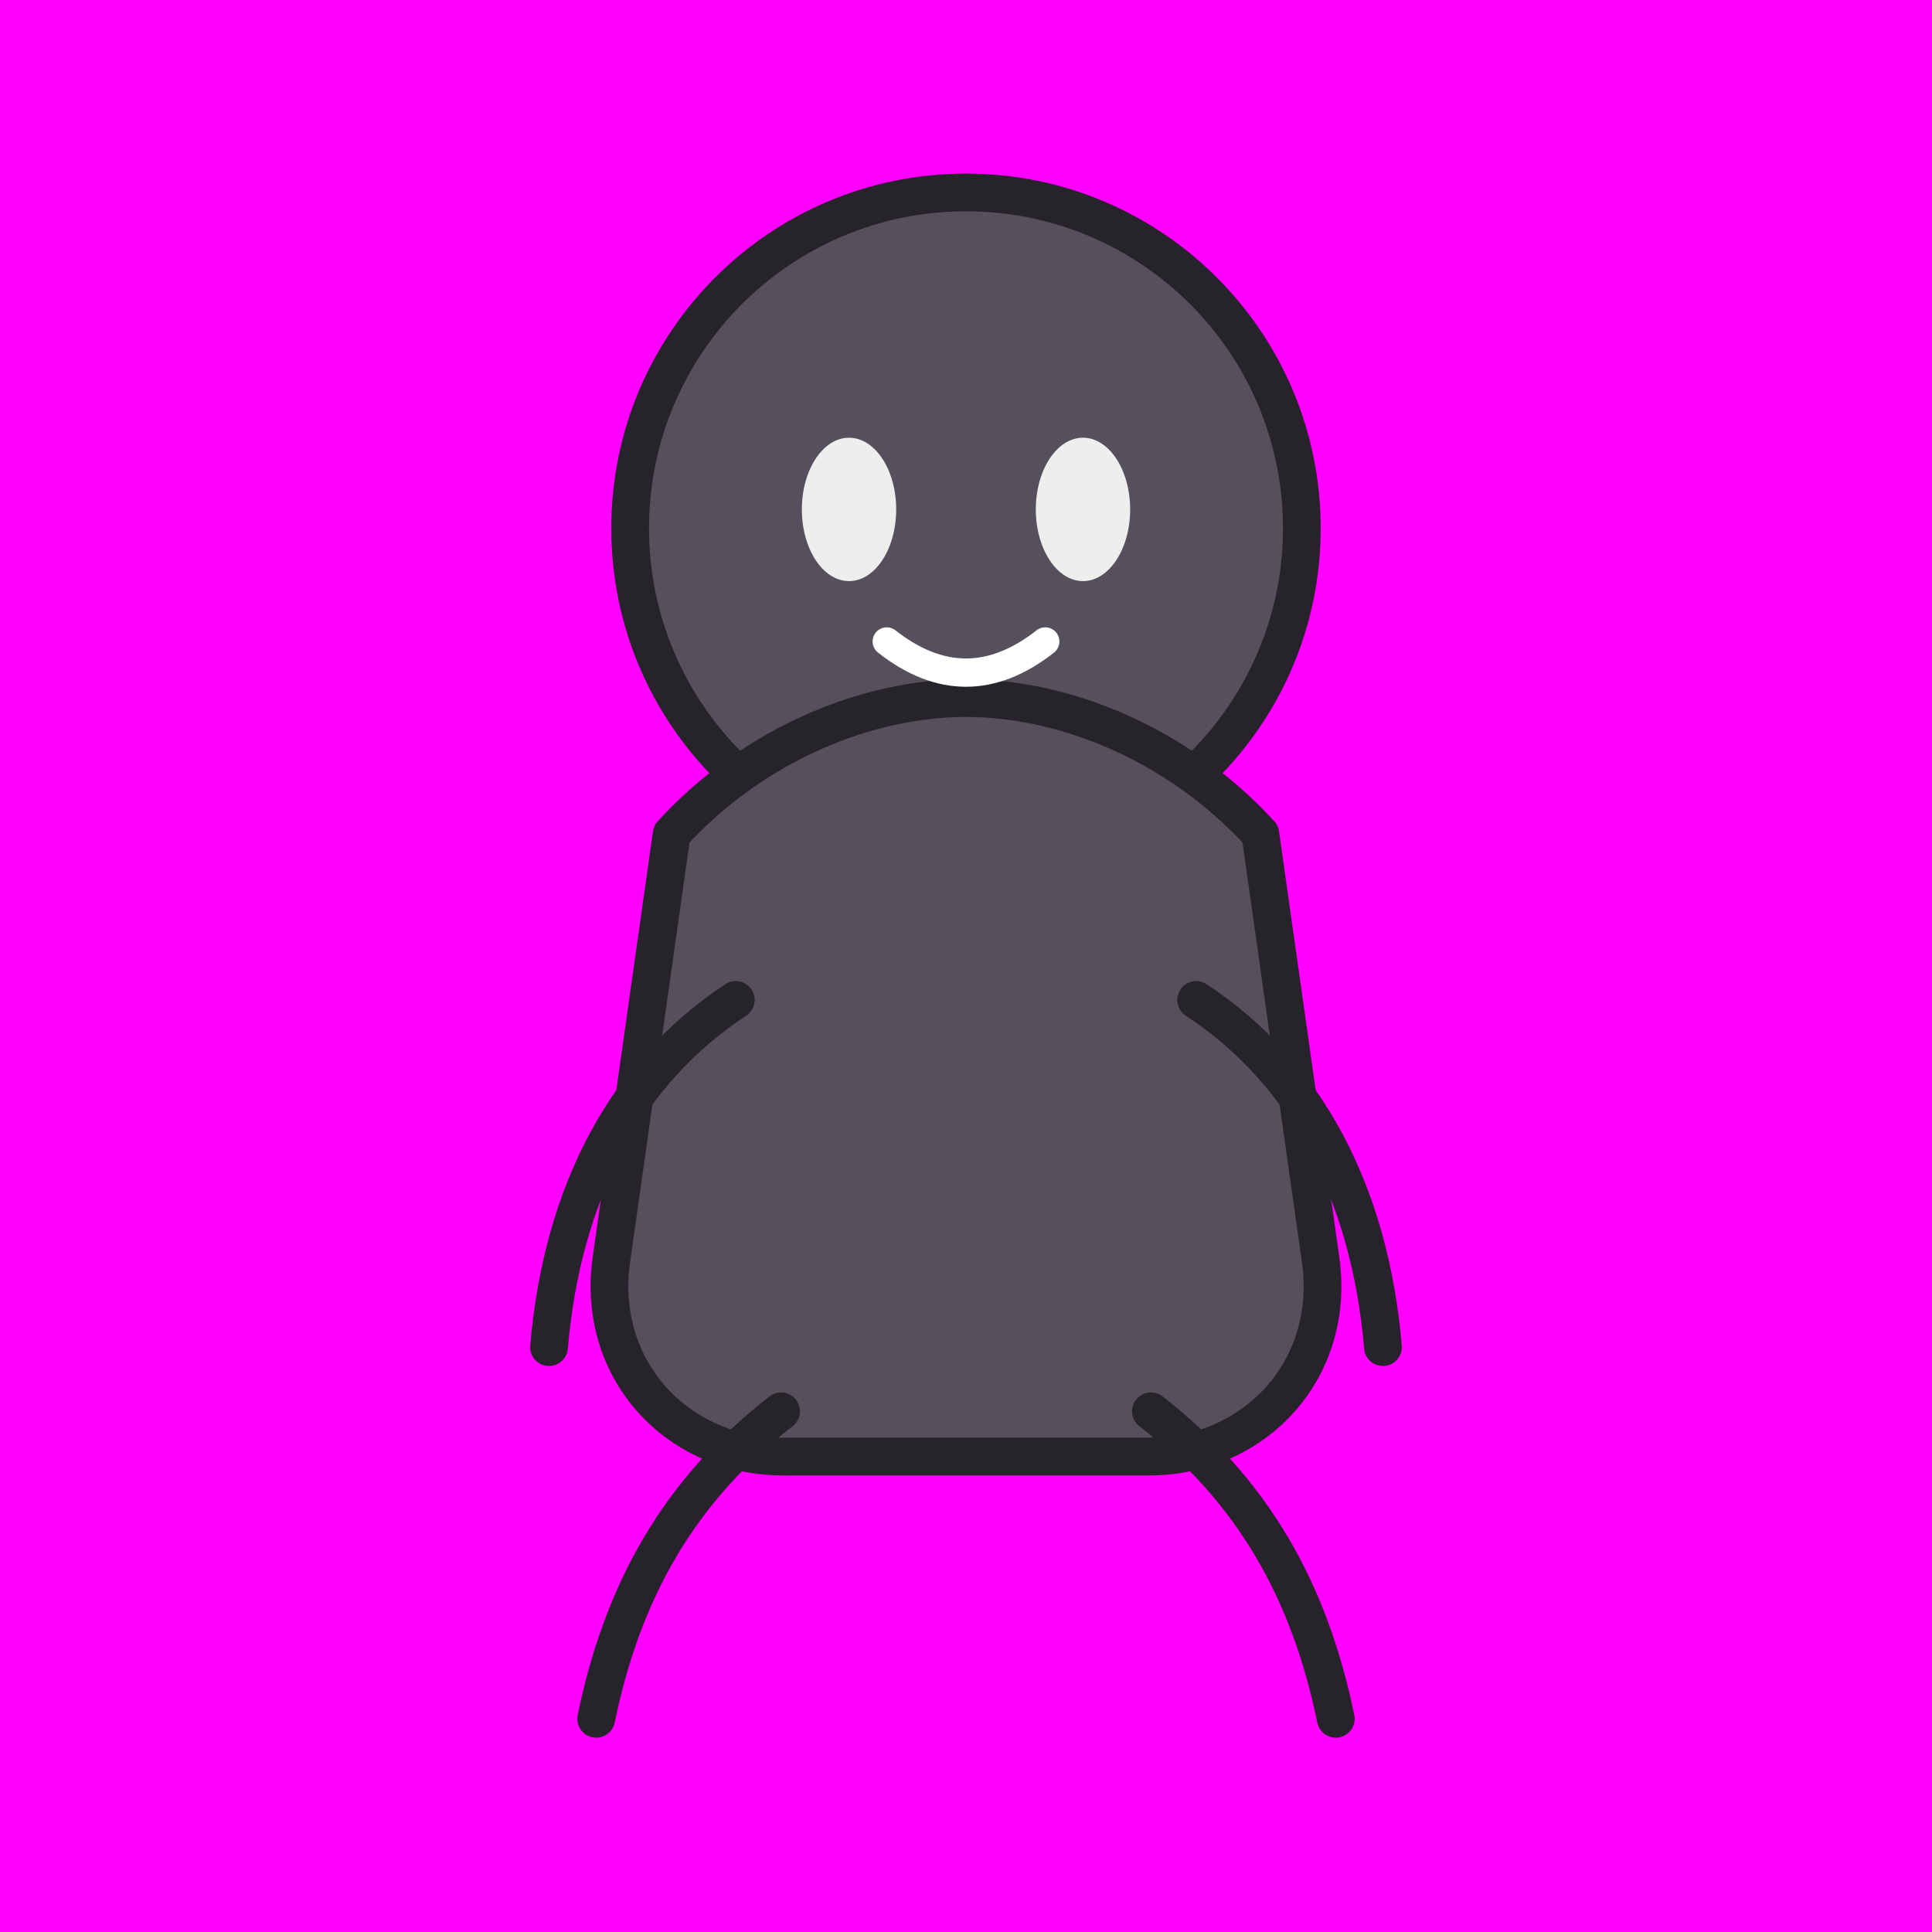
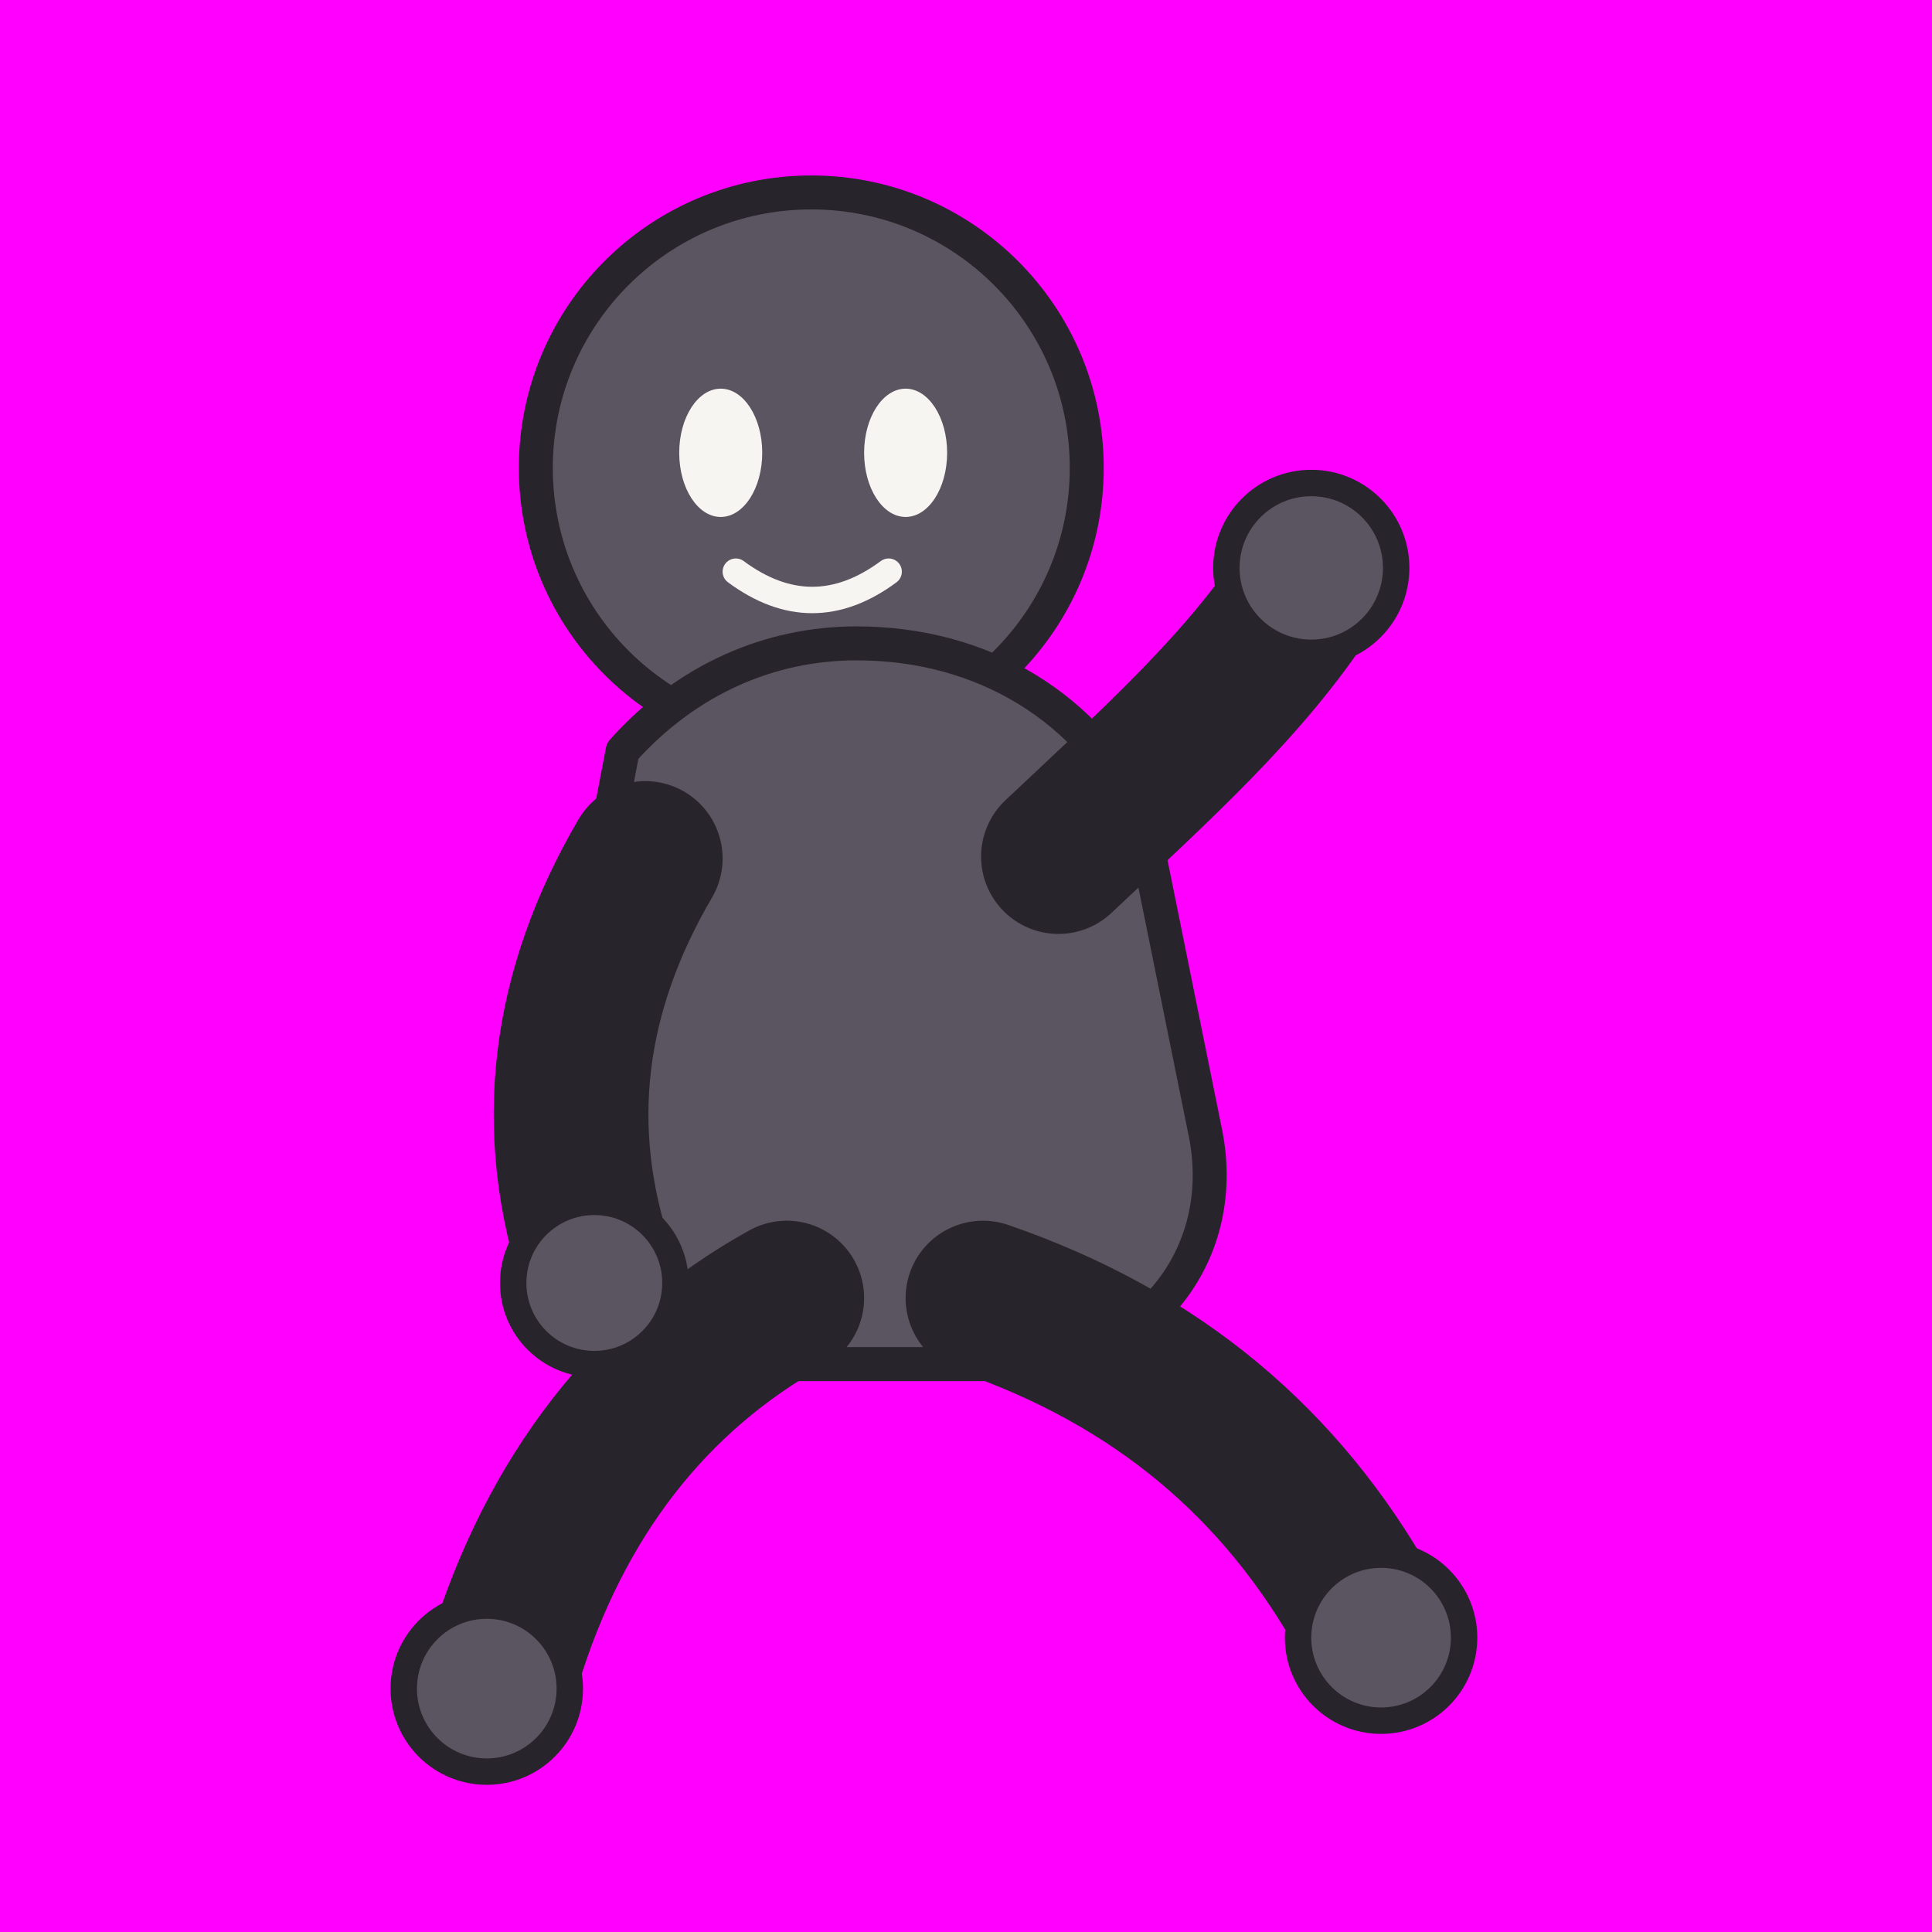
<svg xmlns="http://www.w3.org/2000/svg" width="1024" height="1024" viewBox="0 0 1024 1024">
  <rect width="1024" height="1024" fill="#ff00ff" />
-   <g fill="#56505d" stroke="#27232b" stroke-width="20" stroke-linecap="round" stroke-linejoin="round">
-     <circle cx="512" cy="280" r="178" />
-     <path d="M356 442c44-48 104-72 156-72s112 24 156 72l32 226c8 58-35 104-91 104H415c-56 0-99-46-91-104z" />
-     <path d="M390 530c-58 38-92 102-99 184" fill="none" />
-     <path d="M634 530c58 38 92 102 99 184" fill="none" />
-     <path d="M414 748c-54 42-84 95-98 163" fill="none" />
-     <path d="M610 748c54 42 84 95 98 163" fill="none" />
+   <g fill="#5a5560" stroke="#28242c" stroke-width="18" stroke-linecap="round" stroke-linejoin="round">
+     <circle cx="430" cy="248" r="146" />
+     <path d="M330 398c34-38 78-57 124-57 67 0 123 34 151 92l34 168c13 66-34 122-101 122H391c-69 0-117-60-99-126z" />
  </g>
-   <g fill="#fff" opacity="0.9">
-     <ellipse cx="450" cy="270" rx="25" ry="38" />
-     <ellipse cx="574" cy="270" rx="25" ry="38" />
+   <g fill="none" stroke="#28242c" stroke-width="82" stroke-linecap="round" stroke-linejoin="round">
+     <path d="M342 455c-41 70-51 143-25 219" />
+     <path d="M561 454c52-49 99-91 132-142" />
+     <path d="M417 688c-72 40-123 105-150 194" />
+     <path d="M521 688c93 32 158 88 202 166" />
  </g>
-   <path d="M470 340c28 22 56 22 84 0" fill="none" stroke="#fff" stroke-width="15" stroke-linecap="round" />
+   <g fill="#5a5560" stroke="#28242c" stroke-width="14">
+     <circle cx="695" cy="301" r="45" />
+     <circle cx="315" cy="680" r="43" />
+     <circle cx="258" cy="895" r="44" />
+     <circle cx="732" cy="868" r="44" />
+   </g>
+   <g fill="#f7f5f2">
+     <ellipse cx="382" cy="240" rx="22" ry="34" />
+     <ellipse cx="480" cy="240" rx="22" ry="34" />
+   </g>
+   <path d="M390 303c27 20 54 20 81 0" fill="none" stroke="#f7f5f2" stroke-width="14" stroke-linecap="round" />
</svg>
